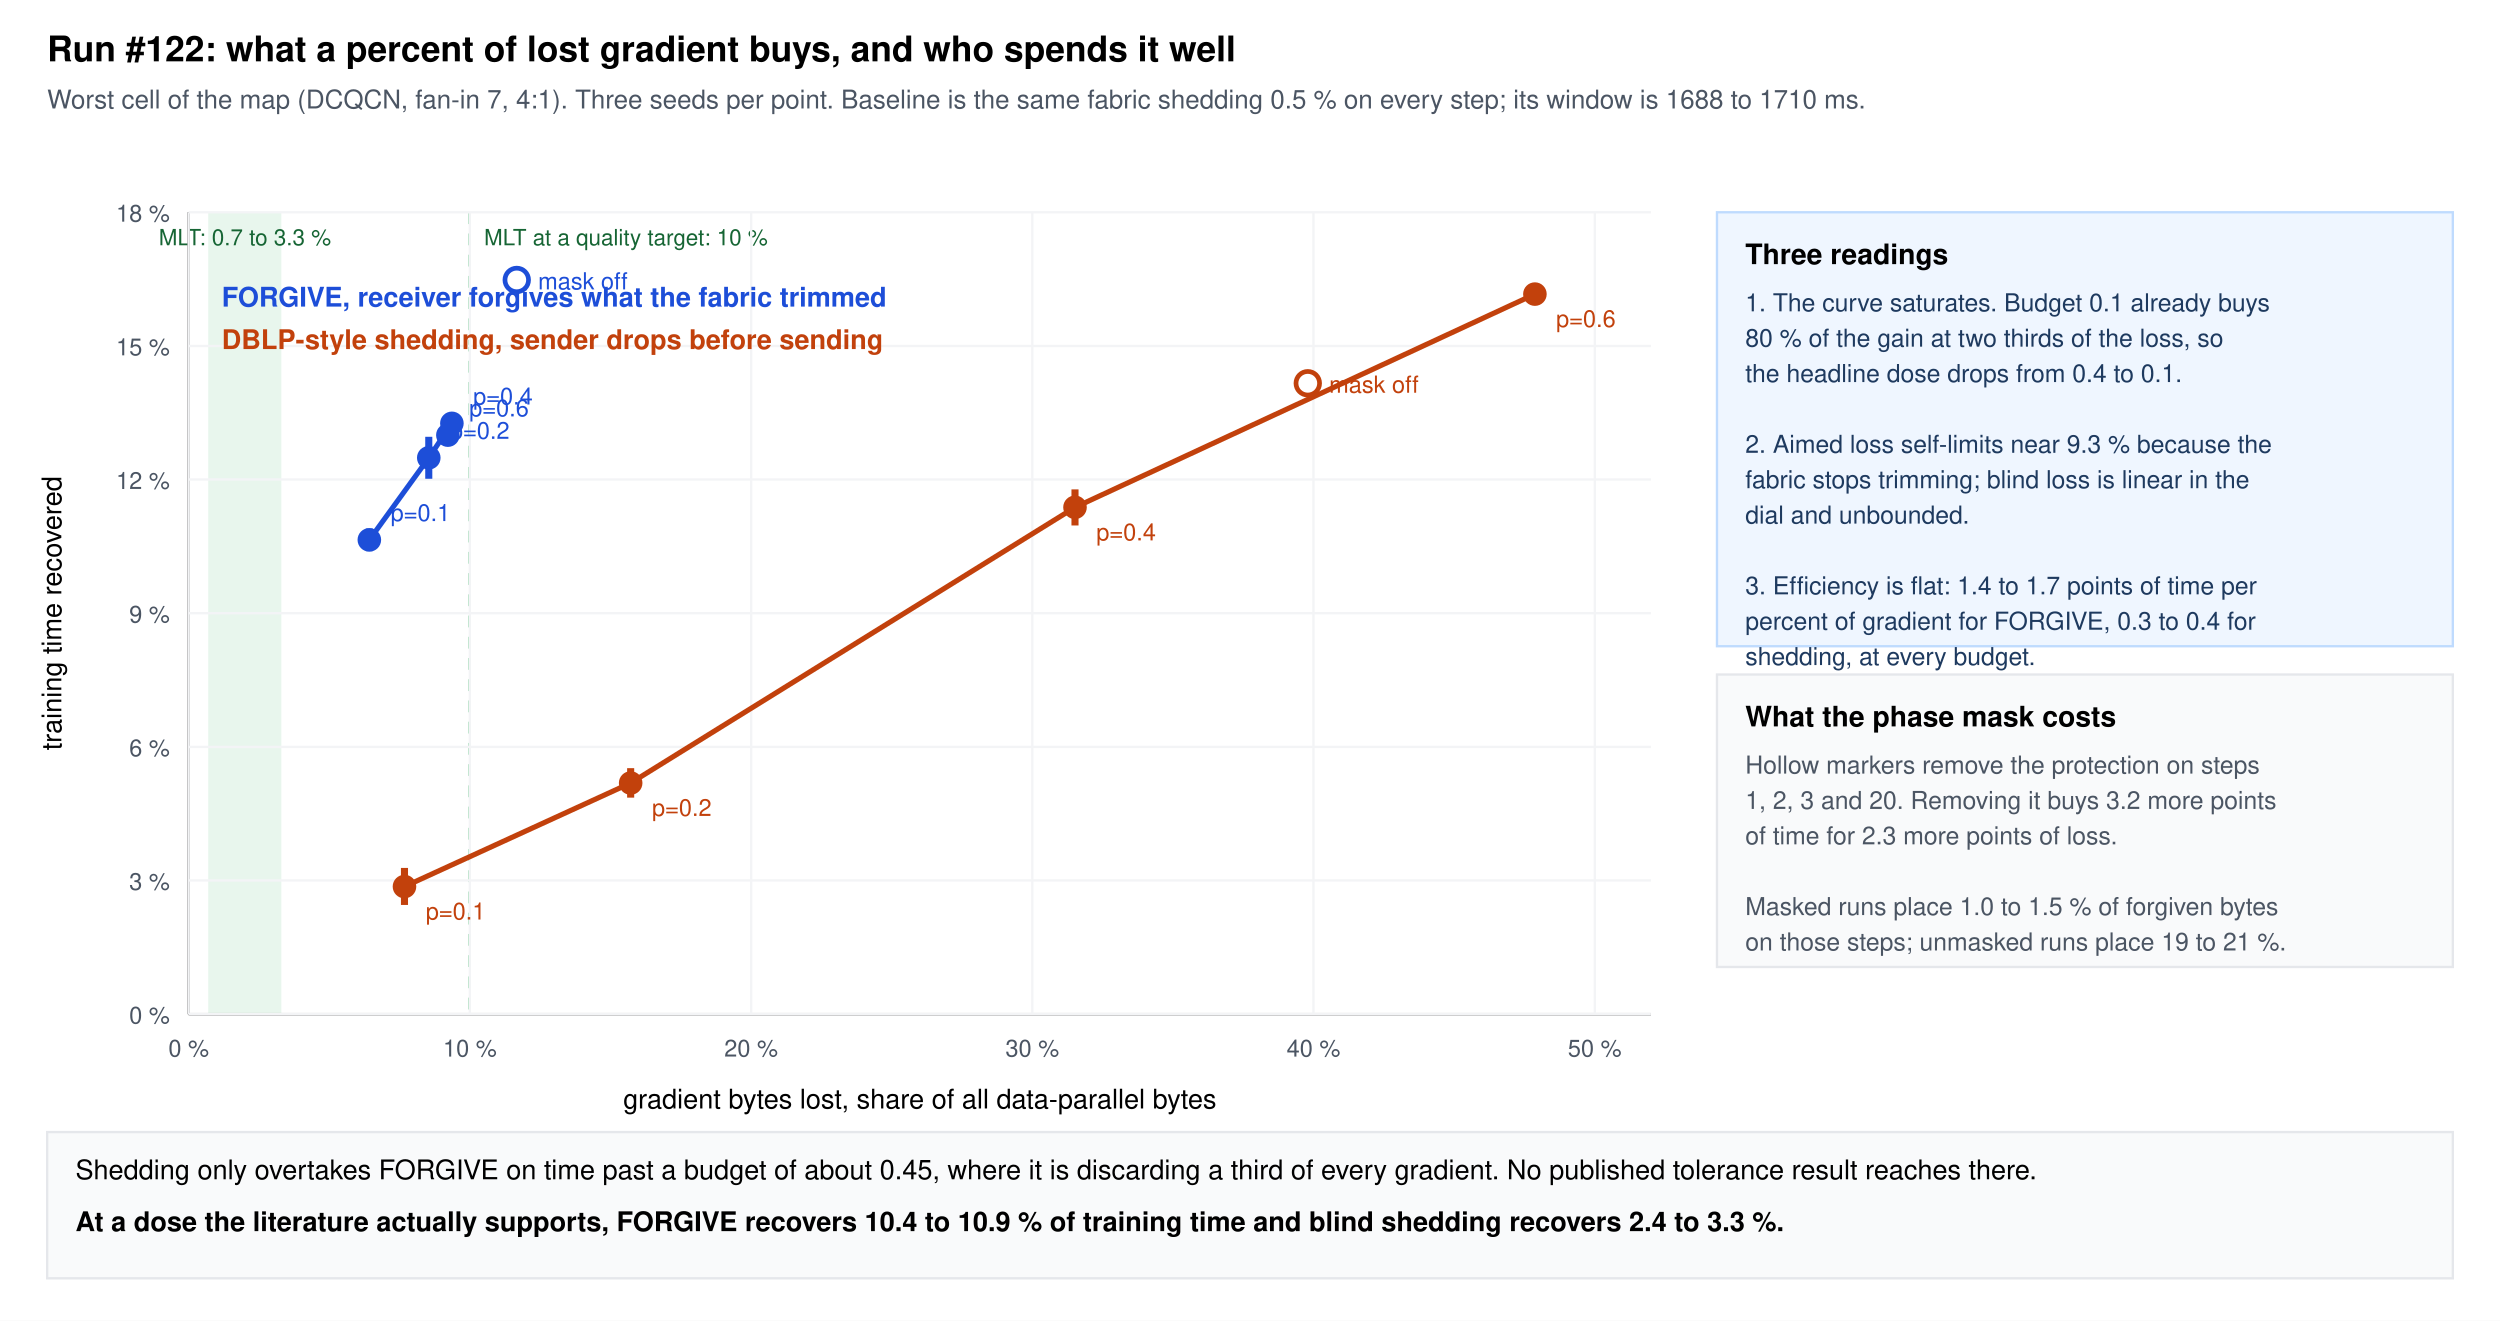
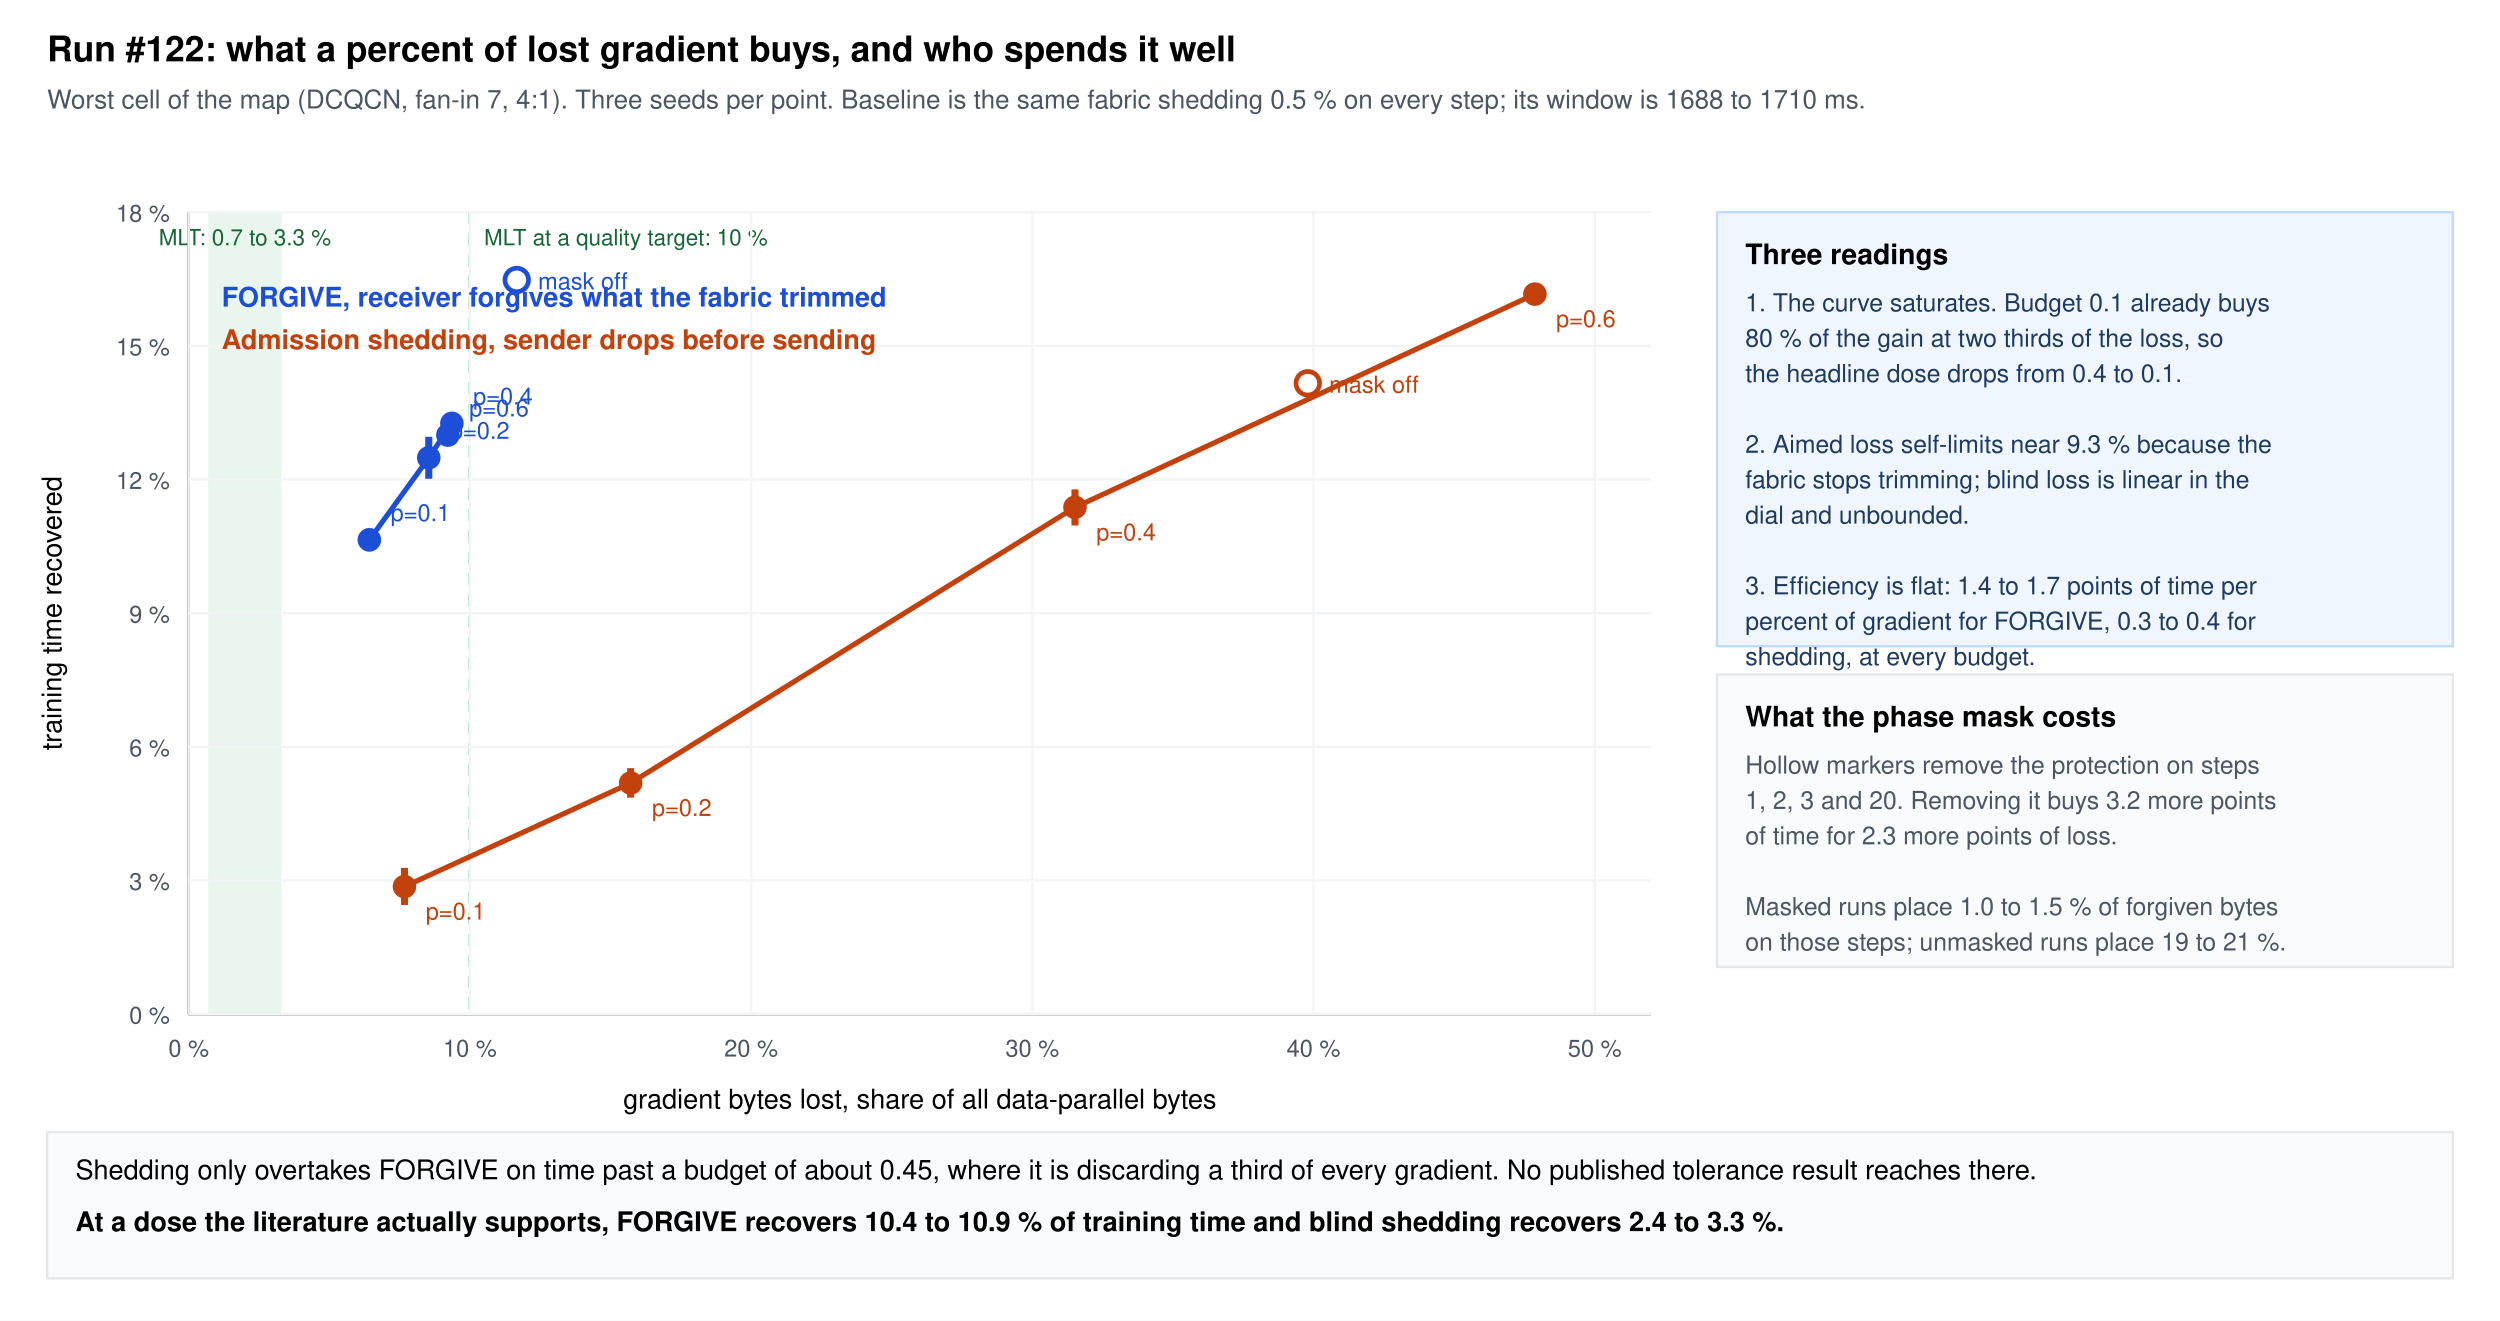
<svg xmlns="http://www.w3.org/2000/svg" width="1060" height="560" viewBox="0 0 1060 560" font-family="Helvetica, Arial, sans-serif" font-size="12">
  <rect width="1060" height="560" fill="white" />
  <text x="20" y="26" font-size="15" font-weight="bold">Run #122: what a percent of lost gradient buys, and who spends it well</text>
  <text x="20" y="46" font-size="11" fill="#4b5563">Worst cell of the map (DCQCN, fan-in 7, 4:1). Three seeds per point. Baseline is the same fabric shedding 0.5 % on every step; its window is 1688 to 1710 ms.</text>
  <rect x="88.3" y="90" width="31.0" height="340" fill="#16a34a" fill-opacity="0.10" />
  <line x1="199.2" y1="90" x2="199.2" y2="430" stroke="#16a34a" stroke-dasharray="5 4" />
  <text x="103.846" y="104" text-anchor="middle" font-size="9.5" fill="#166534">MLT: 0.7 to 3.3 %</text>
  <text x="205.231" y="104" font-size="9.5" fill="#166534">MLT at a quality target: 10 %</text>
  <line x1="80" y1="430" x2="700" y2="430" stroke="#333" />
  <line x1="80" y1="90" x2="80" y2="430" stroke="#333" />
  <line x1="80.0" y1="90" x2="80.0" y2="430" stroke="#f3f4f6" />
  <text x="80.0" y="448" text-anchor="middle" font-size="10" fill="#4b5563">0 %</text>
  <line x1="199.2" y1="90" x2="199.2" y2="430" stroke="#f3f4f6" />
  <text x="199.231" y="448" text-anchor="middle" font-size="10" fill="#4b5563">10 %</text>
  <line x1="318.5" y1="90" x2="318.5" y2="430" stroke="#f3f4f6" />
  <text x="318.462" y="448" text-anchor="middle" font-size="10" fill="#4b5563">20 %</text>
  <line x1="437.7" y1="90" x2="437.7" y2="430" stroke="#f3f4f6" />
  <text x="437.692" y="448" text-anchor="middle" font-size="10" fill="#4b5563">30 %</text>
  <line x1="556.9" y1="90" x2="556.9" y2="430" stroke="#f3f4f6" />
  <text x="556.923" y="448" text-anchor="middle" font-size="10" fill="#4b5563">40 %</text>
  <line x1="676.2" y1="90" x2="676.2" y2="430" stroke="#f3f4f6" />
  <text x="676.154" y="448" text-anchor="middle" font-size="10" fill="#4b5563">50 %</text>
  <line x1="80" y1="430.0" x2="700" y2="430.0" stroke="#f3f4f6" />
  <text x="72" y="434.0" text-anchor="end" font-size="10" fill="#4b5563">0 %</text>
  <line x1="80" y1="373.3" x2="700" y2="373.3" stroke="#f3f4f6" />
  <text x="72" y="377.333" text-anchor="end" font-size="10" fill="#4b5563">3 %</text>
  <line x1="80" y1="316.7" x2="700" y2="316.7" stroke="#f3f4f6" />
  <text x="72" y="320.667" text-anchor="end" font-size="10" fill="#4b5563">6 %</text>
  <line x1="80" y1="260.0" x2="700" y2="260.0" stroke="#f3f4f6" />
  <text x="72" y="264.0" text-anchor="end" font-size="10" fill="#4b5563">9 %</text>
  <line x1="80" y1="203.3" x2="700" y2="203.3" stroke="#f3f4f6" />
  <text x="72" y="207.333" text-anchor="end" font-size="10" fill="#4b5563">12 %</text>
  <line x1="80" y1="146.7" x2="700" y2="146.7" stroke="#f3f4f6" />
  <text x="72" y="150.667" text-anchor="end" font-size="10" fill="#4b5563">15 %</text>
  <line x1="80" y1="90.0" x2="700" y2="90.0" stroke="#f3f4f6" />
  <text x="72" y="94.0" text-anchor="end" font-size="10" fill="#4b5563">18 %</text>
  <text x="390.0" y="470" text-anchor="middle" font-size="11.5">gradient bytes lost, share of all data-parallel bytes</text>
  <text x="26" y="260.0" text-anchor="middle" font-size="11.5" transform="rotate(-90 26 260.0)">training time recovered</text>
  <polyline points="156.6,228.9 181.8,194.1 191.6,179.5 189.9,184.5" fill="none" stroke="#1d4ed8" stroke-width="2.2" />
  <line x1="155.6" y1="228.9" x2="157.6" y2="228.9" stroke="#1d4ed8" stroke-width="3" />
  <line x1="156.6" y1="233.7" x2="156.6" y2="224.1" stroke="#1d4ed8" stroke-width="3" />
  <circle cx="156.6" cy="228.9" r="5" fill="#1d4ed8" />
  <text x="165.606" y="220.928" font-size="10" fill="#1d4ed8">p=0.1</text>
  <line x1="180.5" y1="194.1" x2="183.0" y2="194.1" stroke="#1d4ed8" stroke-width="3" />
  <line x1="181.8" y1="203.0" x2="181.8" y2="185.2" stroke="#1d4ed8" stroke-width="3" />
  <circle cx="181.8" cy="194.1" r="5" fill="#1d4ed8" />
  <text x="190.763" y="186.078" font-size="10" fill="#1d4ed8">p=0.2</text>
  <line x1="191.1" y1="179.5" x2="192.1" y2="179.5" stroke="#1d4ed8" stroke-width="3" />
  <line x1="191.6" y1="183.5" x2="191.6" y2="175.6" stroke="#1d4ed8" stroke-width="3" />
  <circle cx="191.6" cy="179.5" r="5" fill="#1d4ed8" />
  <text x="200.6" y="171.533" font-size="10" fill="#1d4ed8">p=0.4</text>
  <line x1="189.1" y1="184.5" x2="190.8" y2="184.5" stroke="#1d4ed8" stroke-width="3" />
  <line x1="189.9" y1="187.8" x2="189.9" y2="181.2" stroke="#1d4ed8" stroke-width="3" />
  <circle cx="189.9" cy="184.5" r="5" fill="#1d4ed8" />
  <text x="198.931" y="176.539" font-size="10" fill="#1d4ed8">p=0.6</text>
  <polyline points="171.5,375.9 267.4,332.0 455.8,215.1 650.8,124.7" fill="none" stroke="#c2410c" stroke-width="2.2" />
  <line x1="171.2" y1="375.9" x2="171.8" y2="375.9" stroke="#c2410c" stroke-width="3" />
  <line x1="171.5" y1="383.7" x2="171.5" y2="368.0" stroke="#c2410c" stroke-width="3" />
  <circle cx="171.5" cy="375.9" r="5" fill="#c2410c" />
  <text x="180.51" y="389.883" font-size="10" fill="#c2410c">p=0.1</text>
  <line x1="266.8" y1="332.0" x2="268.0" y2="332.0" stroke="#c2410c" stroke-width="3" />
  <line x1="267.4" y1="338.2" x2="267.4" y2="325.7" stroke="#c2410c" stroke-width="3" />
  <circle cx="267.4" cy="332.0" r="5" fill="#c2410c" />
  <text x="276.431" y="345.967" font-size="10" fill="#c2410c">p=0.2</text>
  <line x1="454.6" y1="215.1" x2="457.0" y2="215.1" stroke="#c2410c" stroke-width="3" />
  <line x1="455.8" y1="222.8" x2="455.8" y2="207.5" stroke="#c2410c" stroke-width="3" />
  <circle cx="455.8" cy="215.1" r="5" fill="#c2410c" />
  <text x="464.815" y="229.139" font-size="10" fill="#c2410c">p=0.4</text>
  <line x1="649.4" y1="124.7" x2="652.1" y2="124.7" stroke="#c2410c" stroke-width="3" />
  <line x1="650.8" y1="128.7" x2="650.8" y2="120.6" stroke="#c2410c" stroke-width="3" />
  <circle cx="650.8" cy="124.7" r="5" fill="#c2410c" />
  <text x="659.758" y="138.661" font-size="10" fill="#c2410c">p=0.6</text>
  <circle cx="219.1" cy="118.7" r="5" fill="white" stroke="#1d4ed8" stroke-width="2" />
  <text x="228.142" y="122.711" font-size="10" fill="#1d4ed8">mask off</text>
  <circle cx="554.5" cy="162.5" r="5" fill="white" stroke="#c2410c" stroke-width="2" />
  <text x="563.538" y="166.533" font-size="10" fill="#c2410c">mask off</text>
  <text x="94" y="130" font-size="11.5" fill="#1d4ed8" font-weight="bold">FORGIVE, receiver forgives what the fabric trimmed</text>
-   <text x="94" y="148" font-size="11.5" fill="#c2410c" font-weight="bold">DBLP-style shedding, sender drops before sending</text>
+   <text x="94" y="148" font-size="11.5" fill="#c2410c" font-weight="bold">Admission shedding, sender drops before sending</text>
  <rect x="728" y="90" width="312" height="184" fill="#eff6ff" stroke="#bfdbfe" />
  <text x="740" y="112" font-size="12" font-weight="bold">Three readings</text>
  <text x="740" y="132" font-size="10.5" fill="#1e3a5f">1. The curve saturates. Budget 0.1 already buys</text>
  <text x="740" y="147" font-size="10.5" fill="#1e3a5f">80 % of the gain at two thirds of the loss, so</text>
  <text x="740" y="162" font-size="10.5" fill="#1e3a5f">the headline dose drops from 0.4 to 0.1.</text>
  <text x="740" y="177" font-size="10.5" fill="#1e3a5f" />
  <text x="740" y="192" font-size="10.5" fill="#1e3a5f">2. Aimed loss self-limits near 9.3 % because the</text>
  <text x="740" y="207" font-size="10.5" fill="#1e3a5f">fabric stops trimming; blind loss is linear in the</text>
  <text x="740" y="222" font-size="10.5" fill="#1e3a5f">dial and unbounded.</text>
  <text x="740" y="237" font-size="10.5" fill="#1e3a5f" />
  <text x="740" y="252" font-size="10.5" fill="#1e3a5f">3. Efficiency is flat: 1.4 to 1.7 points of time per</text>
  <text x="740" y="267" font-size="10.5" fill="#1e3a5f">percent of gradient for FORGIVE, 0.3 to 0.4 for</text>
  <text x="740" y="282" font-size="10.5" fill="#1e3a5f">shedding, at every budget.</text>
  <rect x="728" y="286" width="312" height="124" fill="#f9fafb" stroke="#e5e7eb" />
  <text x="740" y="308" font-size="12" font-weight="bold">What the phase mask costs</text>
  <text x="740" y="328" font-size="10.5" fill="#4b5563">Hollow markers remove the protection on steps</text>
  <text x="740" y="343" font-size="10.5" fill="#4b5563">1, 2, 3 and 20. Removing it buys 3.2 more points</text>
  <text x="740" y="358" font-size="10.5" fill="#4b5563">of time for 2.3 more points of loss.</text>
  <text x="740" y="373" font-size="10.5" fill="#4b5563" />
  <text x="740" y="388" font-size="10.5" fill="#4b5563">Masked runs place 1.0 to 1.5 % of forgiven bytes</text>
  <text x="740" y="403" font-size="10.5" fill="#4b5563">on those steps; unmasked runs place 19 to 21 %.</text>
  <rect x="20" y="480" width="1020" height="62" fill="#f9fafb" stroke="#e5e7eb" />
  <text x="32" y="500" font-size="11.5">Shedding only overtakes FORGIVE on time past a budget of about 0.45, where it is discarding a third of every gradient. No published tolerance result reaches there.</text>
  <text x="32" y="522" font-size="11.5" font-weight="bold">At a dose the literature actually supports, FORGIVE recovers 10.4 to 10.9 % of training time and blind shedding recovers 2.4 to 3.3 %.</text>
</svg>
